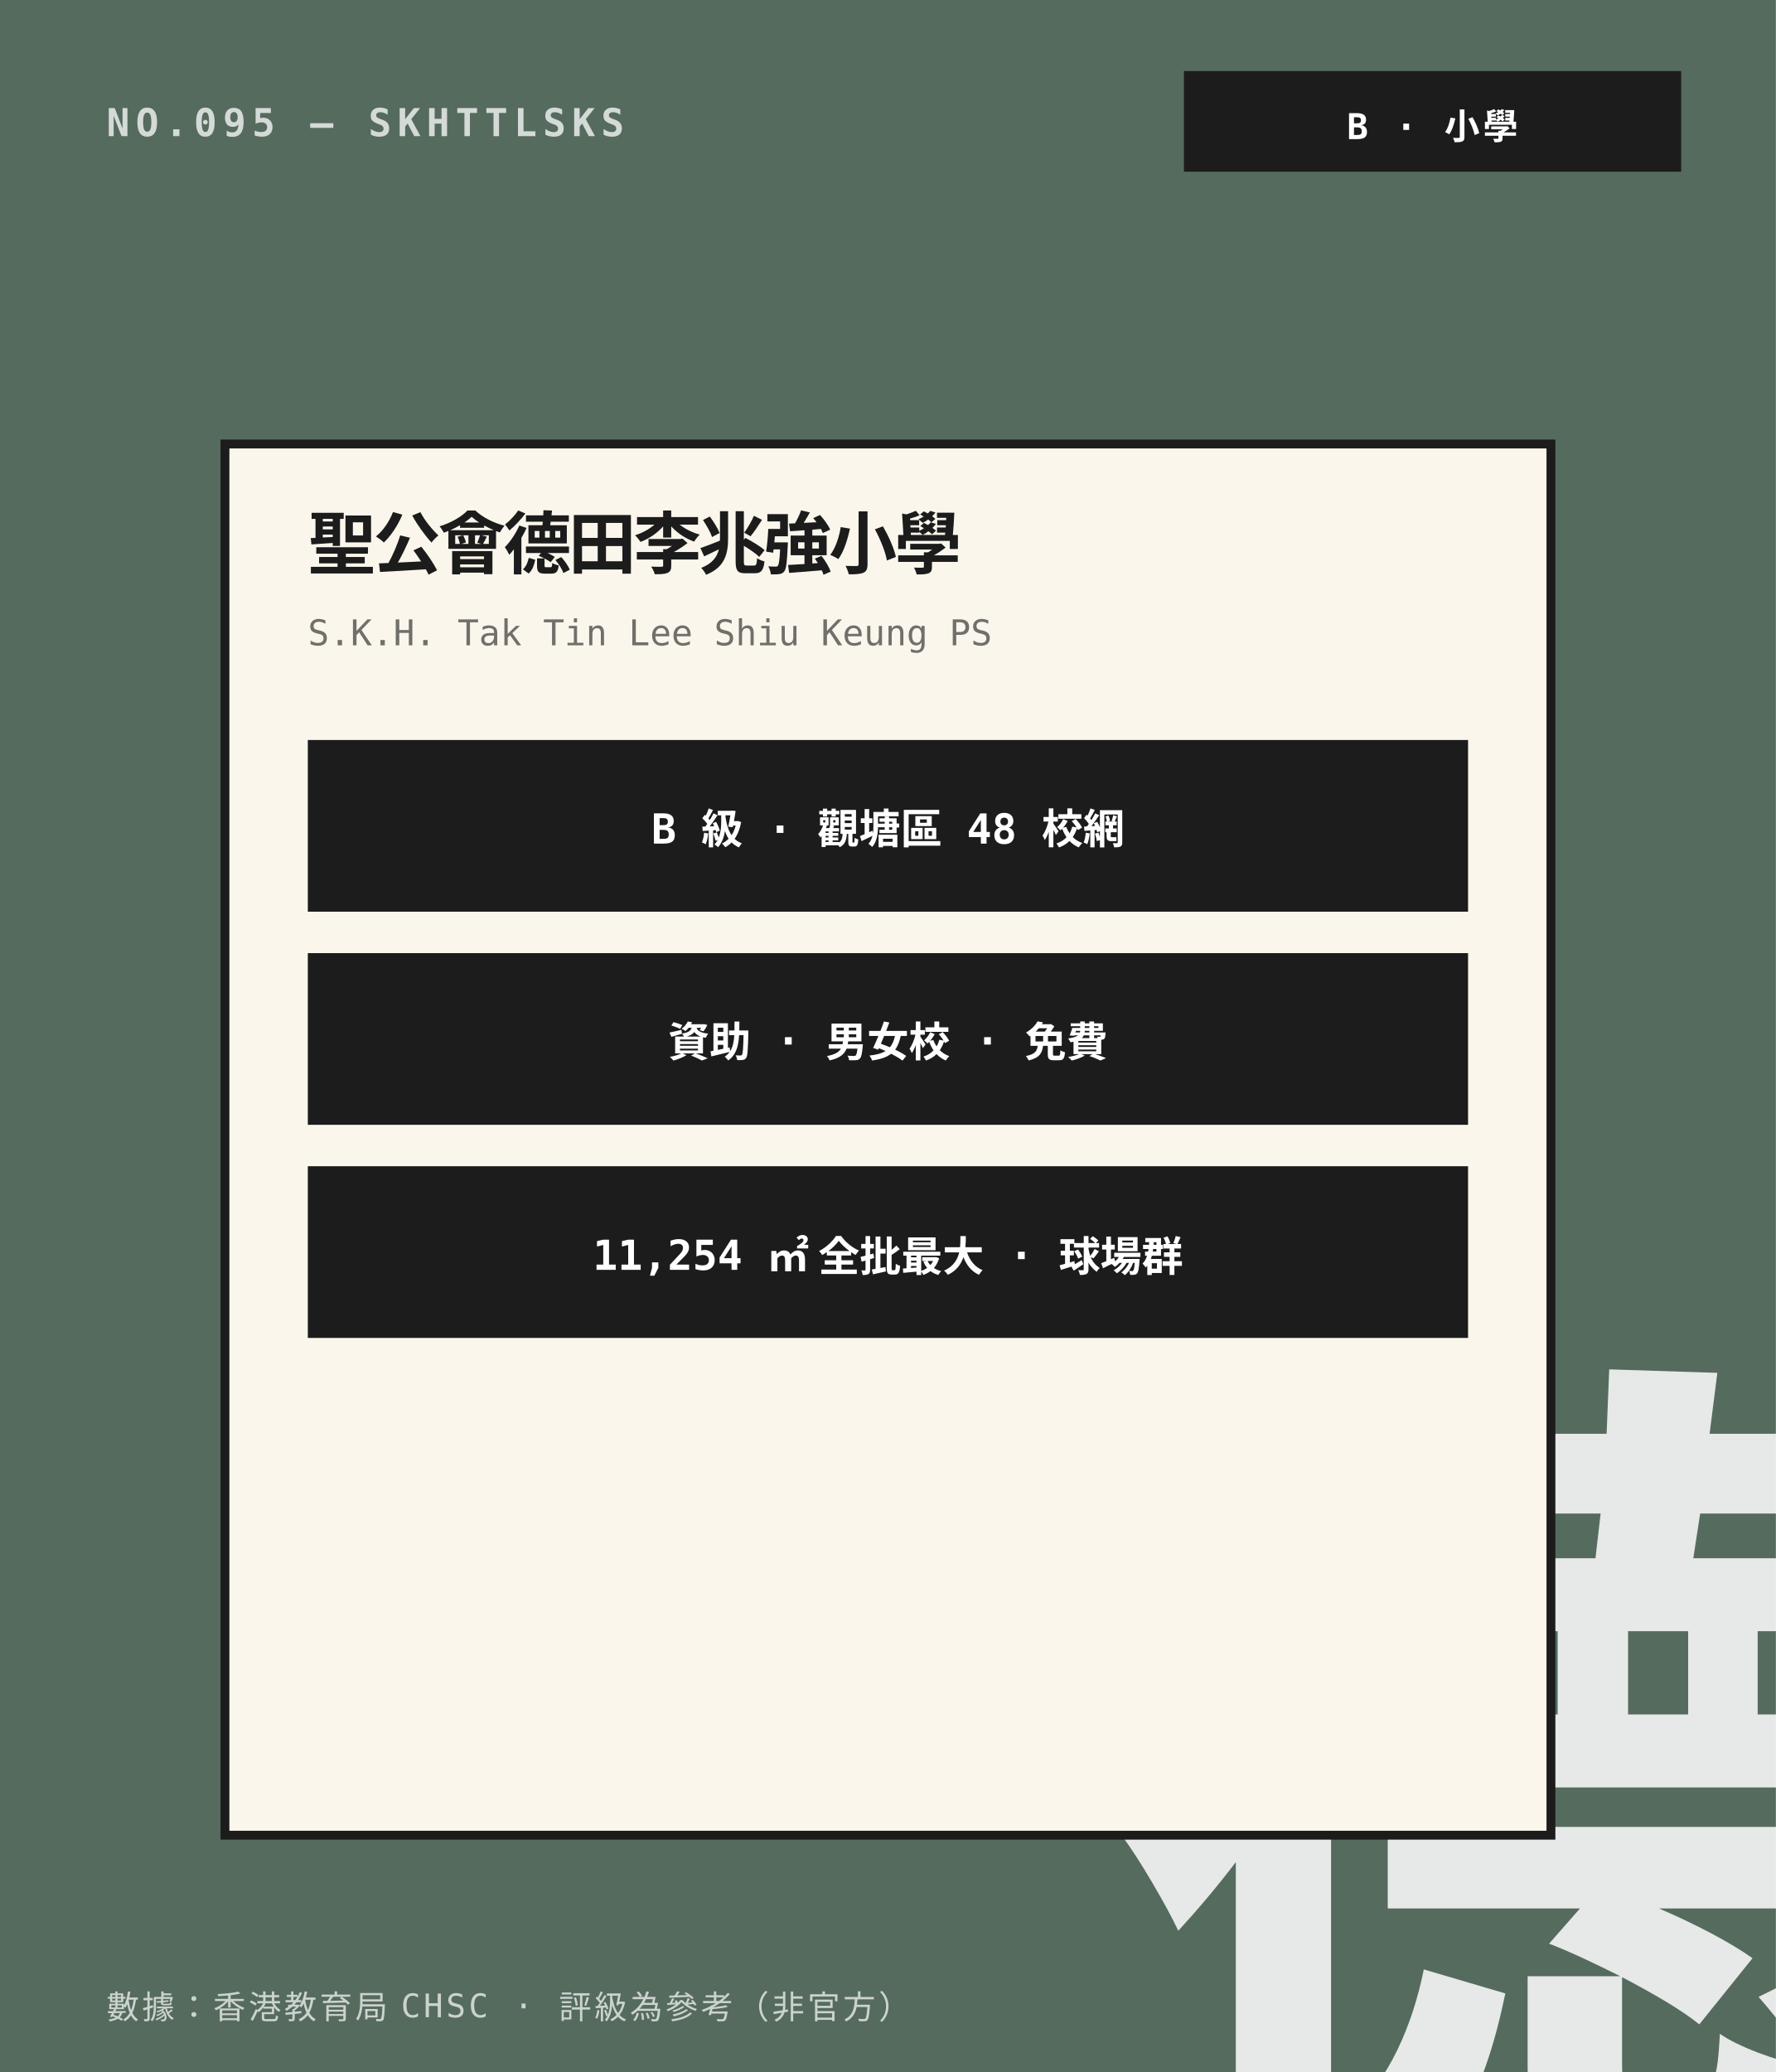
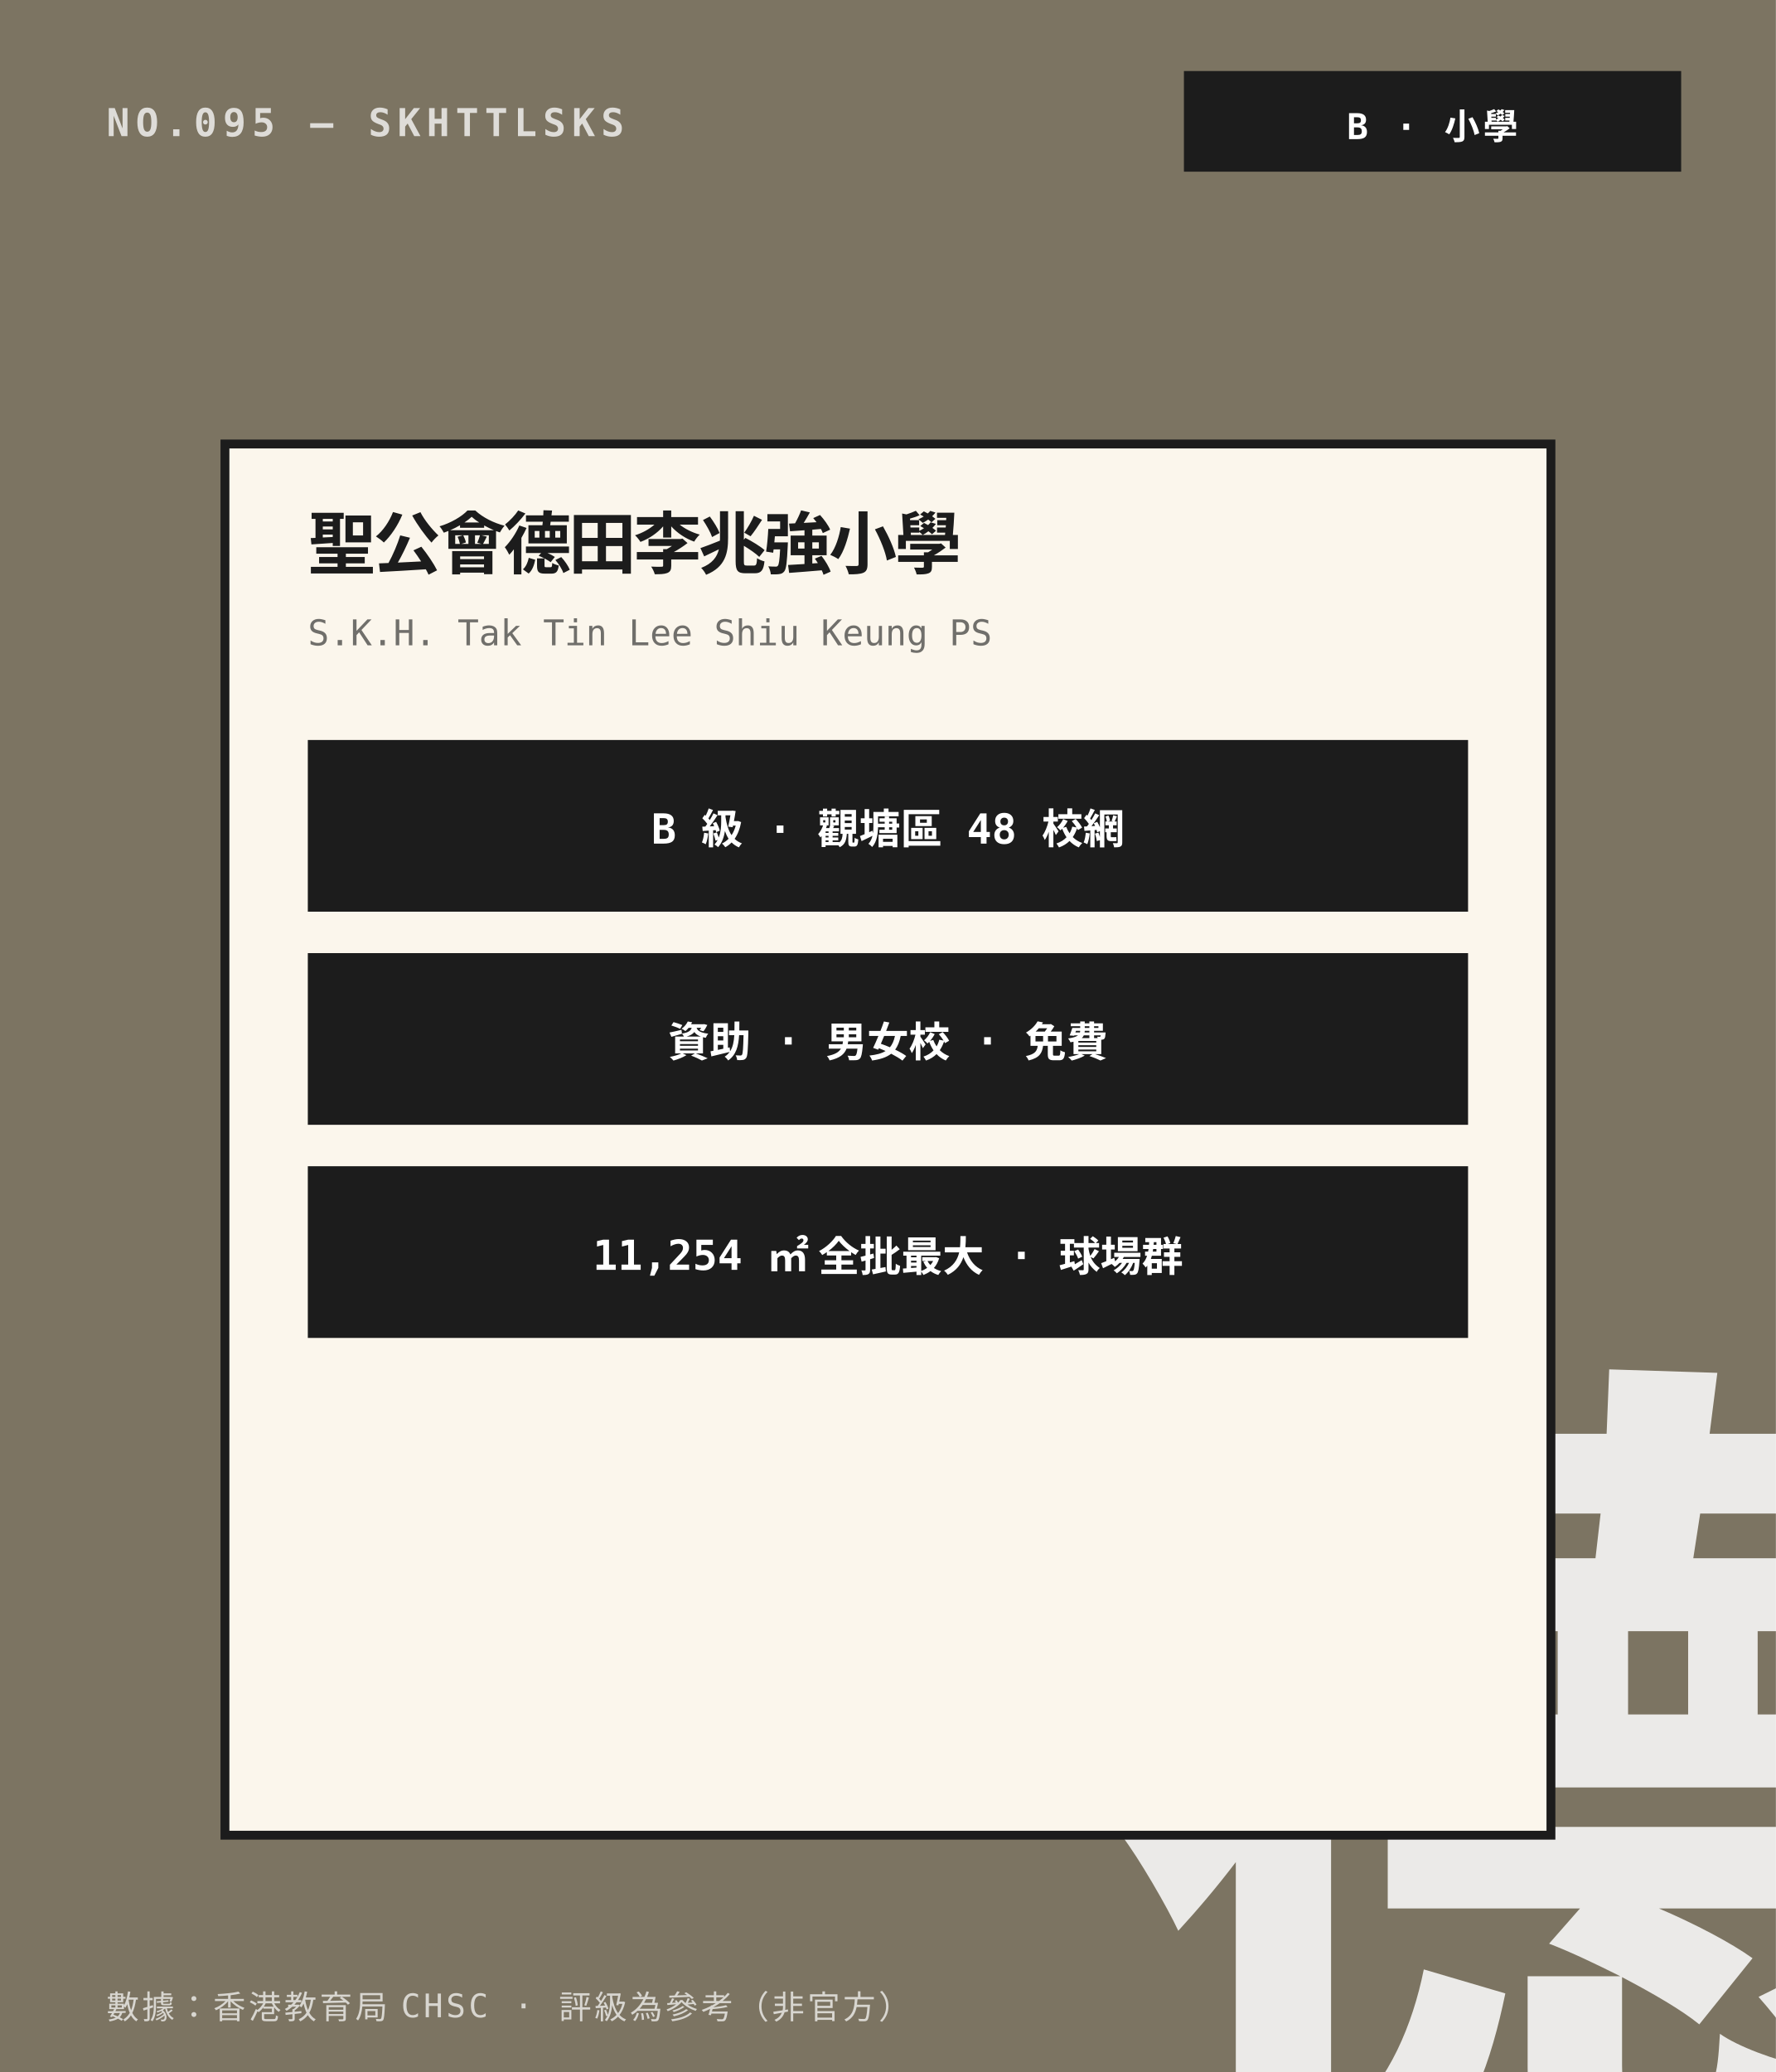
<svg xmlns="http://www.w3.org/2000/svg" width="600" height="700" viewBox="0 0 600 700">
-   <rect width="600" height="700" fill="#556B5E" />
+   <rect width="600" height="700" fill="#7C7462" />
  <rect x="400" y="24" width="168" height="34" fill="#1C1C1C" />
  <text x="484" y="47" text-anchor="middle" font-family="ui-monospace, Menlo, monospace" font-size="12" font-weight="800" fill="#FFFFFF" letter-spacing="1">B · 小學</text>
  <text x="372" y="710" font-family="Georgia, 'Times New Roman', serif" font-size="290" font-weight="800" fill="rgba(255,255,255,.85)" letter-spacing="-16">德</text>
  <text x="36" y="46" font-family="ui-monospace, Menlo, monospace" font-size="13" font-weight="600" fill="rgba(255,255,255,.75)" letter-spacing="2">NO.095 — SKHTTLSKS</text>
  <rect x="76" y="150" width="448" height="470" fill="#FBF6EC" stroke="#1C1C1C" stroke-width="3" />
  <text x="104" y="192" font-family="Georgia, 'Times New Roman', serif" font-size="23" font-weight="800" fill="#1C1C1C" letter-spacing="-1">聖公會德田李兆強小學</text>
  <text x="104" y="218" font-family="ui-monospace, Menlo, monospace" font-size="12" fill="rgba(28,28,28,.62)">S.K.H. Tak Tin Lee Shiu Keung PS</text>
  <rect x="104" y="250" width="392" height="58" fill="#1C1C1C" />
  <text x="300" y="285" text-anchor="middle" font-family="ui-monospace, Menlo, monospace" font-size="14" font-weight="800" fill="#FFFFFF">B 級 · 觀塘區 48 校網</text>
  <rect x="104" y="322" width="392" height="58" fill="#1C1C1C" />
  <text x="300" y="357" text-anchor="middle" font-family="ui-monospace, Menlo, monospace" font-size="14" font-weight="800" fill="#FFFFFF">資助 · 男女校 · 免費</text>
  <rect x="104" y="394" width="392" height="58" fill="#1C1C1C" />
  <text x="300" y="429" text-anchor="middle" font-family="ui-monospace, Menlo, monospace" font-size="14" font-weight="800" fill="#FFFFFF">11,254 ㎡ 全批最大 · 球場群</text>
  <text x="36" y="682" font-family="ui-monospace, Menlo, monospace" font-size="11" fill="rgba(255,255,255,.7)" letter-spacing="1">數據：香港教育局 CHSC · 評級為參考（非官方）</text>
</svg>
